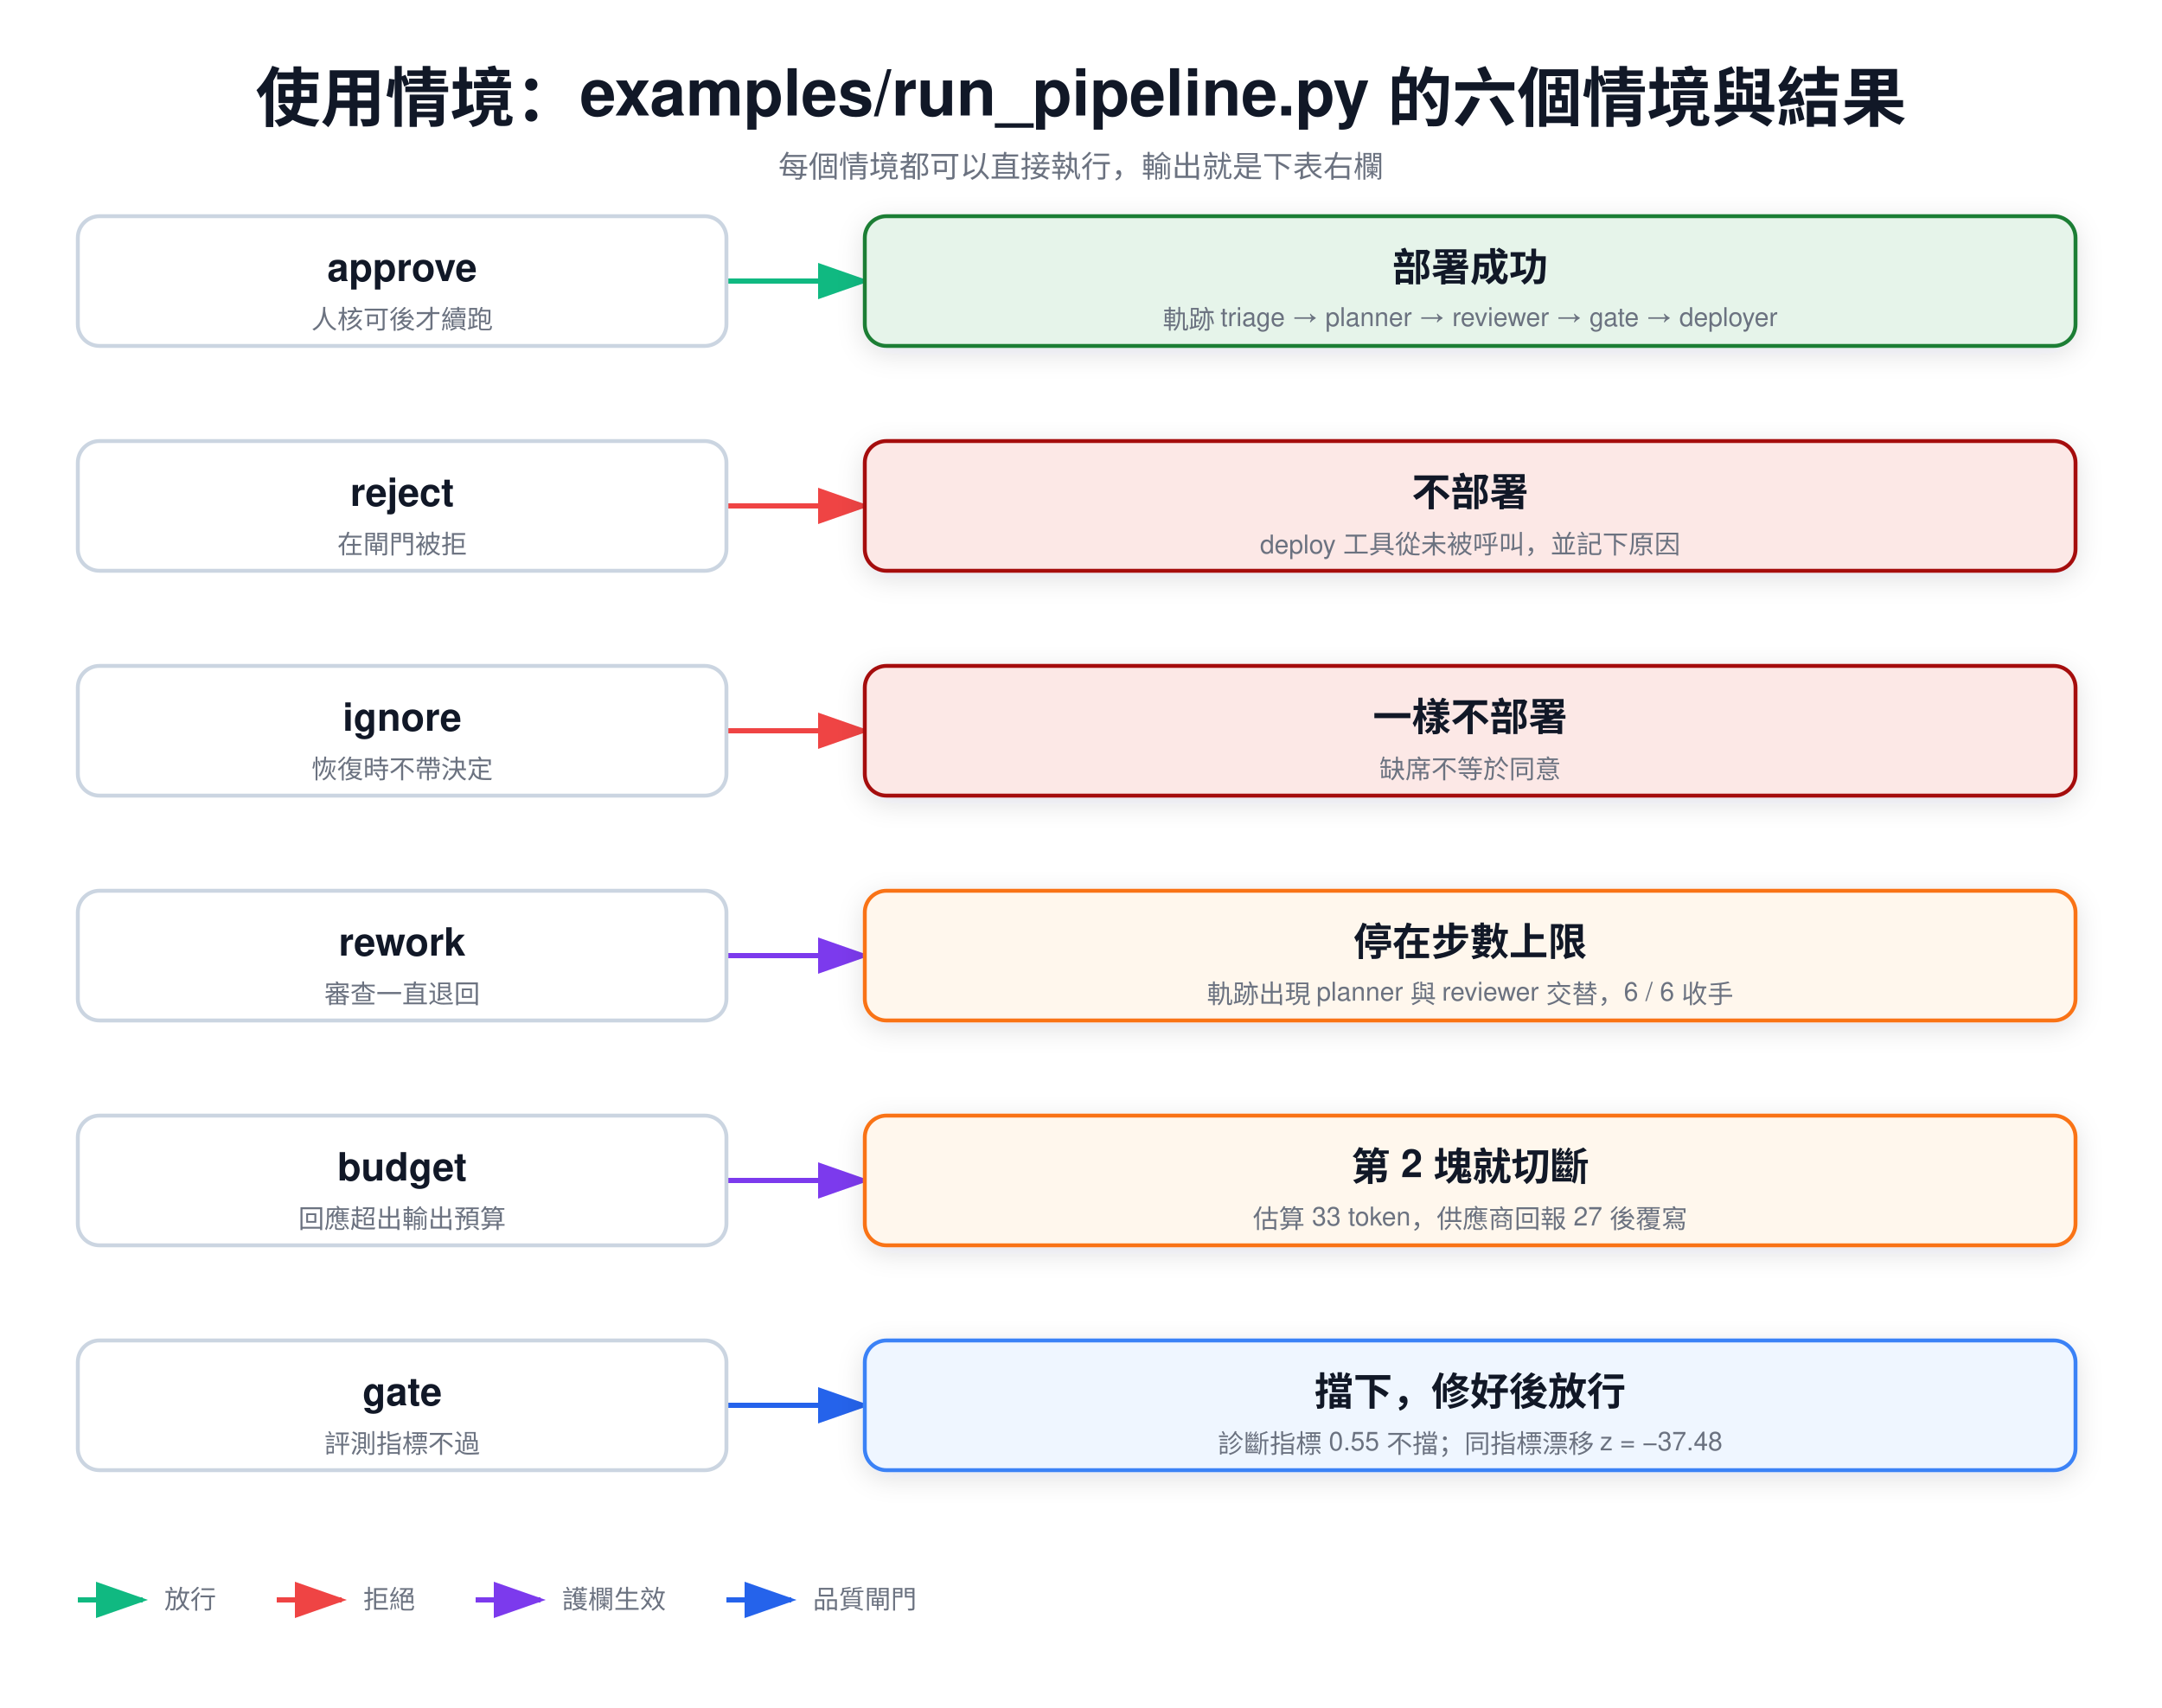
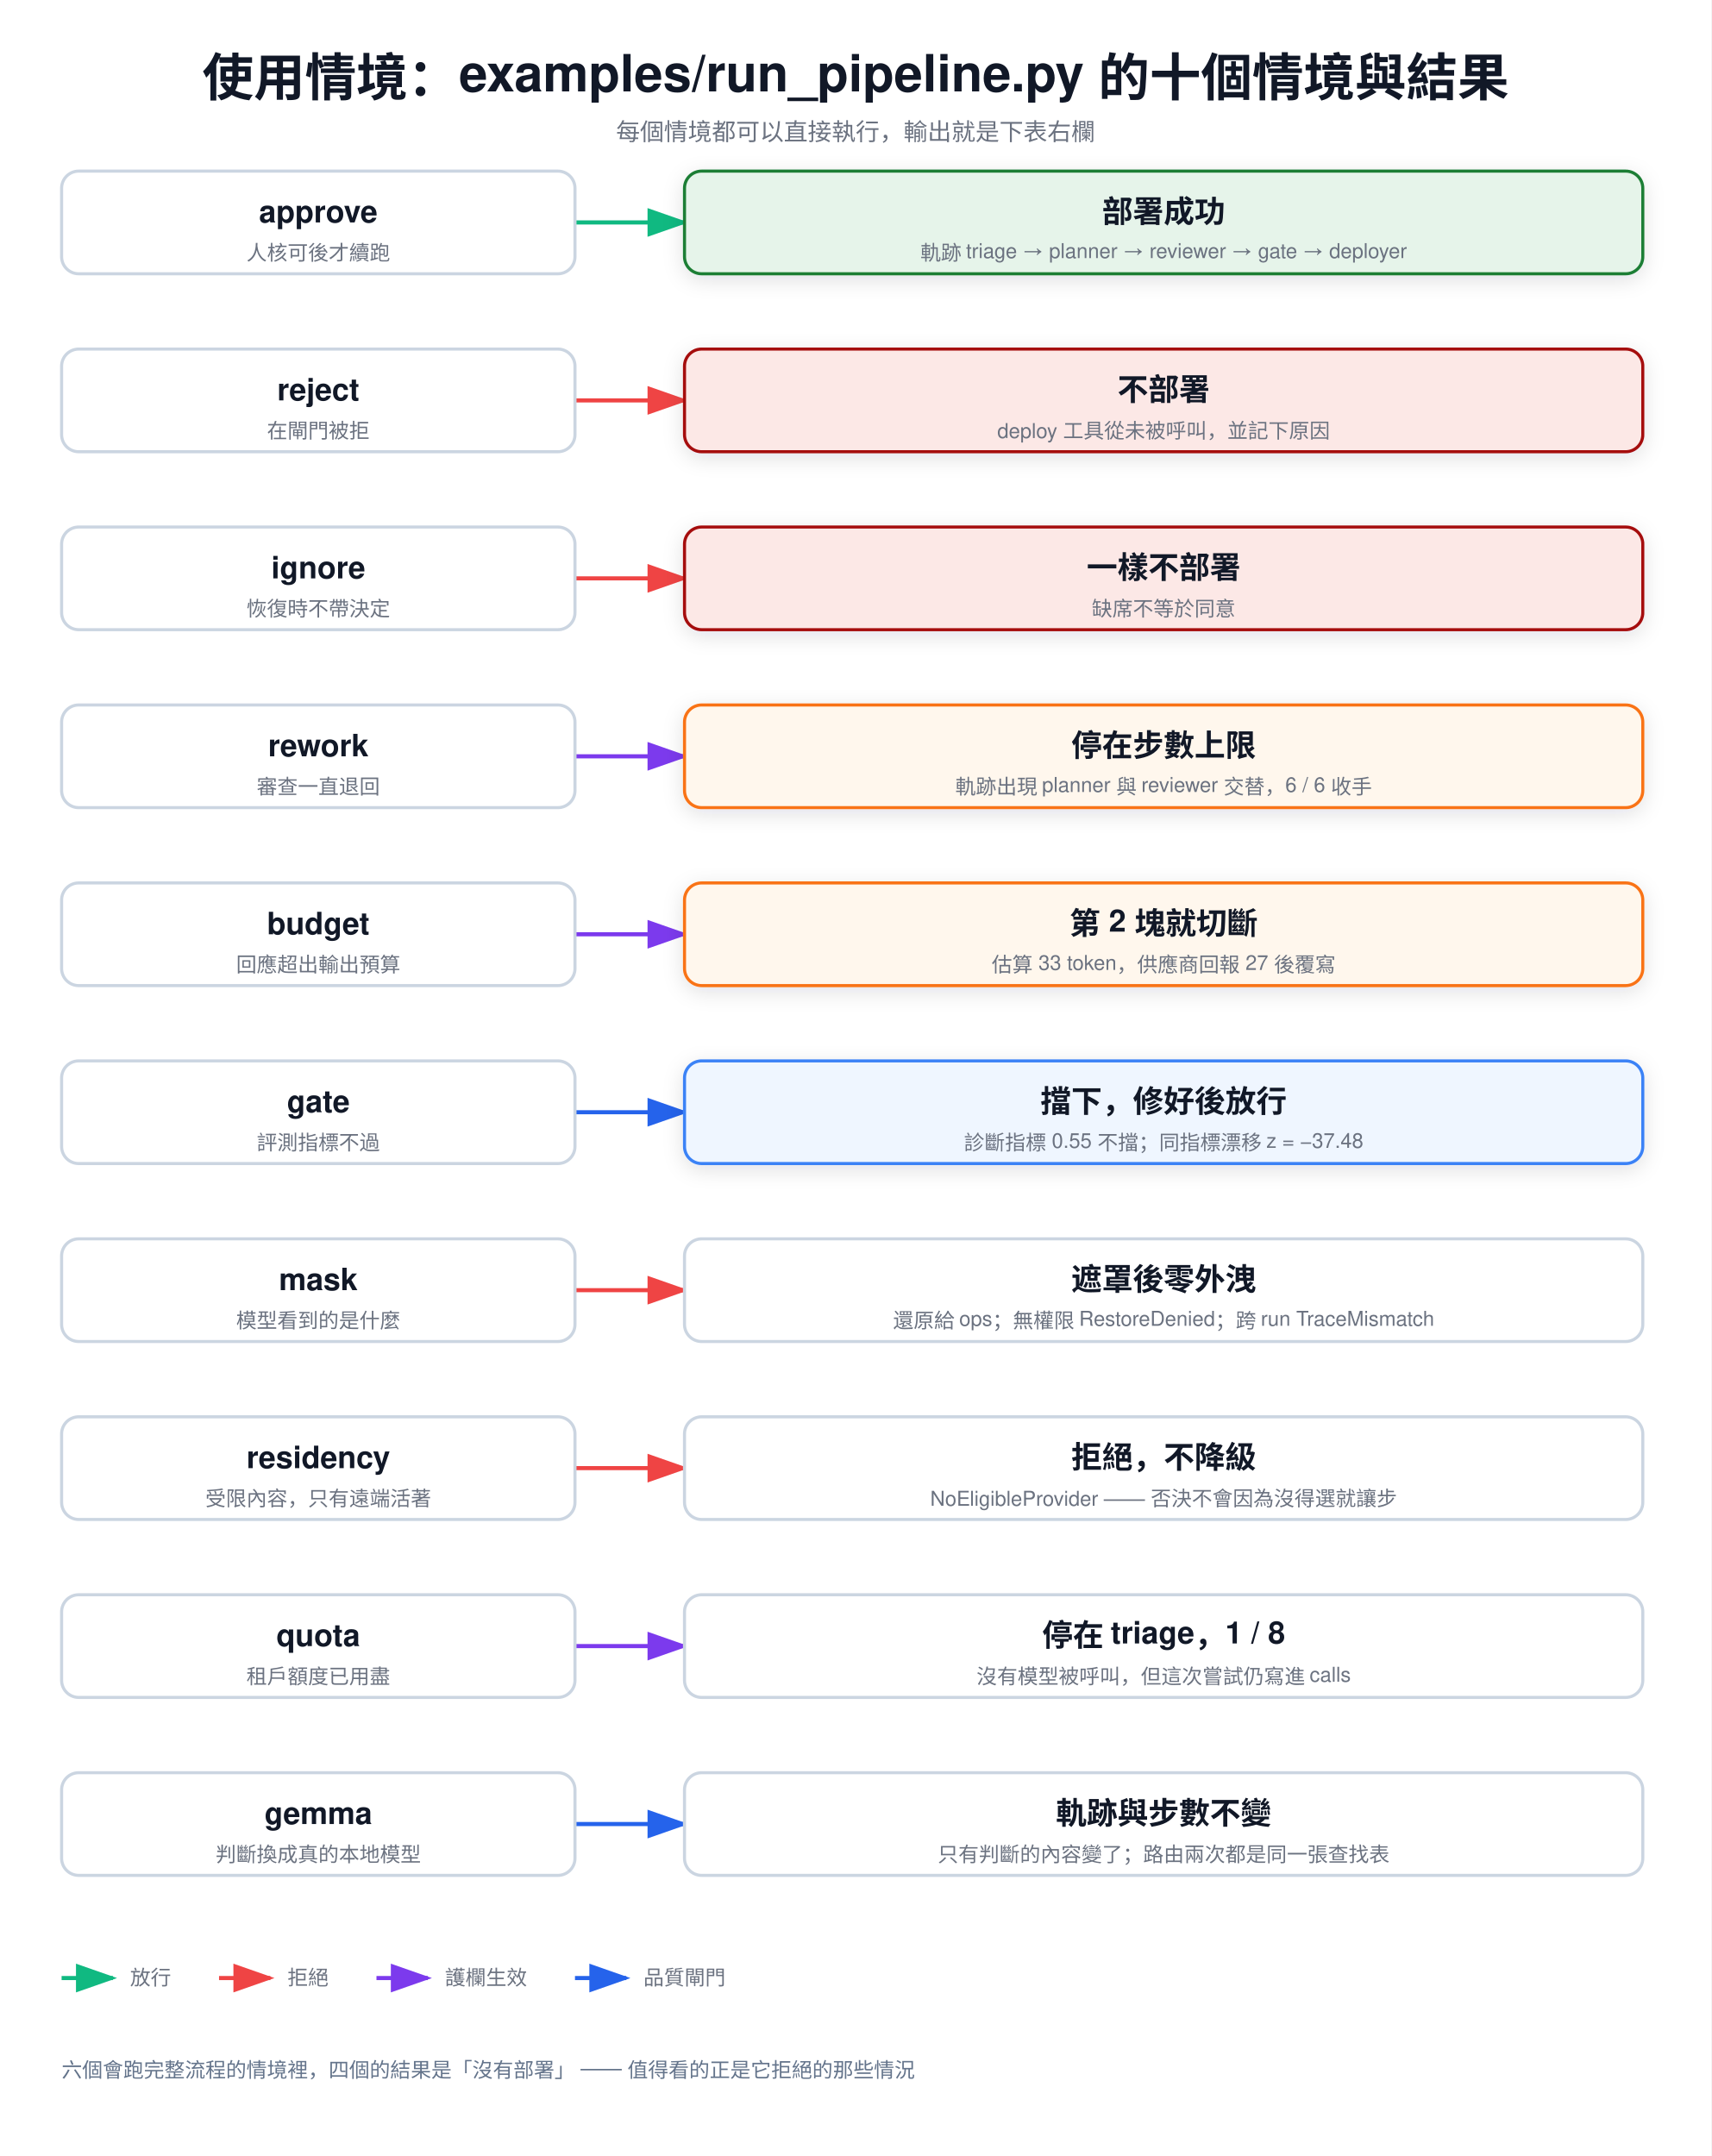
- <svg xmlns="http://www.w3.org/2000/svg" viewBox="0 0 1000 790" width="1000" height="790" data-generator="fireworks-tech-graph" data-schema-version="1" data-text-metrics="heuristic-v1" data-style-id="1" data-visual-theme="Flat Icon" data-diagram-type="architecture" data-motion-scene="" data-semantic-profile="generic" data-semantic-valid="true" data-quality-profile="showcase" data-max-bends-per-edge="2" data-max-total-bends="8" data-max-route-stretch="1.35" data-max-bridged-crossings="0" data-min-node-gap="40.0" data-min-container-gutter="20.0" data-min-label-clearance="4.0" data-min-segment-length="16.0">
+ <svg xmlns="http://www.w3.org/2000/svg" viewBox="0 0 1000 1260" width="1000" height="1260" data-generator="fireworks-tech-graph" data-schema-version="1" data-text-metrics="heuristic-v1" data-style-id="1" data-visual-theme="Flat Icon" data-diagram-type="architecture" data-motion-scene="" data-semantic-profile="generic" data-semantic-valid="true" data-quality-profile="showcase" data-max-bends-per-edge="2" data-max-total-bends="8" data-max-route-stretch="1.35" data-max-bridged-crossings="0" data-min-node-gap="40.0" data-min-container-gutter="20.0" data-min-label-clearance="4.0" data-min-segment-length="16.0">
  <defs>
    <marker id="arrowA" markerWidth="10" markerHeight="7" refX="9" refY="3.5" orient="auto">
      <polygon points="0 0, 10 3.5, 0 7" fill="#7c3aed" />
    </marker>
    <marker id="arrowB" markerWidth="10" markerHeight="7" refX="9" refY="3.5" orient="auto">
      <polygon points="0 0, 10 3.5, 0 7" fill="#10b981" />
    </marker>
    <marker id="arrowC" markerWidth="10" markerHeight="7" refX="9" refY="3.5" orient="auto">
      <polygon points="0 0, 10 3.5, 0 7" fill="#2563eb" />
    </marker>
    <marker id="arrowE" markerWidth="10" markerHeight="7" refX="9" refY="3.5" orient="auto">
      <polygon points="0 0, 10 3.5, 0 7" fill="#f97316" />
    </marker>
    <marker id="arrowF" markerWidth="10" markerHeight="7" refX="9" refY="3.5" orient="auto">
      <polygon points="0 0, 10 3.5, 0 7" fill="#7c3aed" />
    </marker>
    <marker id="arrowG" markerWidth="10" markerHeight="7" refX="9" refY="3.5" orient="auto">
      <polygon points="0 0, 10 3.5, 0 7" fill="#ef4444" />
    </marker>
    <marker id="arrowH" markerWidth="10" markerHeight="7" refX="9" refY="3.5" orient="auto">
      <polygon points="0 0, 10 3.5, 0 7" fill="#6b7280" />
    </marker>
    <filter id="shadowSoft" x="-20%" y="-20%" width="140%" height="160%">
      <feDropShadow dx="0" dy="3" stdDeviation="6" flood-color="#0f172a" flood-opacity="0.12" />
    </filter>
    <filter id="shadowGlass" x="-20%" y="-20%" width="140%" height="160%">
      <feDropShadow dx="0" dy="10" stdDeviation="16" flood-color="#020617" flood-opacity="0.28" />
    </filter>
    <style>
    text { font-family: 'Helvetica Neue', Helvetica, Arial, 'PingFang SC', 'Noto Sans CJK SC', 'Microsoft YaHei', 'Microsoft JhengHei', 'SimHei', sans-serif; }
    .title { font-size: 30px; font-weight: 700; fill: #111827; }
    .subtitle { font-size: 14px; font-weight: 500; fill: #6b7280; }
    .section { font-size: 13px; font-weight: 700; fill: #2563eb; letter-spacing: 1.4px; }
    .section-sub { font-size: 12px; font-weight: 500; fill: #64748b; }
    .node-title { font-weight: 700; fill: #111827; }
    .node-sub { font-weight: 500; fill: #6b7280; }
    .node-type { font-size: 12px; font-weight: 700; fill: #64748b; letter-spacing: 0.08em; }
    .arrow-label { font-size: 12px; font-weight: 600; fill: #6b7280; }
    .legend { font-size: 12px; font-weight: 500; fill: #6b7280; }
    .footnote { font-size: 12px; font-weight: 500; fill: #64748b; }
    .metric-label { font-size: 8.5px; font-weight: 700; fill: #64748b; text-transform: uppercase; }
    .metric-value { font-size: 9.5px; font-weight: 700; fill: #111827; }
    </style>
  </defs>
-   <rect data-graph-role="background" width="1000.0" height="790.0" fill="#ffffff" />
-   <text x="500.0" y="56" text-anchor="middle" class="title">使用情境：examples/run_pipeline.py 的六個情境與結果</text>
+   <rect data-graph-role="background" width="1000.0" height="1260.0" fill="#ffffff" />
+   <text x="500.0" y="56" text-anchor="middle" class="title">使用情境：examples/run_pipeline.py 的十個情境與結果</text>
  <text x="500.0" y="82" text-anchor="middle" class="subtitle">每個情境都可以直接執行，輸出就是下表右欄</text>
  <path id="a1" data-graph-role="edge" data-edge-id="a1" data-source="n1" data-target="r1" data-edge-kind="flow" data-topic-id="" data-flow="write" data-motion-role="" data-motion-stage="" data-motion-order="" data-protocol="" data-via="" data-critical-path-id="" data-critical-hop="" data-critical-hops="" data-critical="false" data-bends="0" data-route-stretch="1.0" data-bridges="" d="M 336,130 L 400,130" fill="none" stroke="#10b981" stroke-width="2.4" stroke-linecap="round" stroke-linejoin="round" marker-end="url(#arrowB)" />
  <path id="a2" data-graph-role="edge" data-edge-id="a2" data-source="n2" data-target="r2" data-edge-kind="flow" data-topic-id="" data-flow="feedback" data-motion-role="" data-motion-stage="" data-motion-order="" data-protocol="" data-via="" data-critical-path-id="" data-critical-hop="" data-critical-hops="" data-critical="false" data-bends="0" data-route-stretch="1.0" data-bridges="" d="M 336,234 L 400,234" fill="none" stroke="#ef4444" stroke-width="2.4" stroke-linecap="round" stroke-linejoin="round" marker-end="url(#arrowG)" />
  <path id="a3" data-graph-role="edge" data-edge-id="a3" data-source="n3" data-target="r3" data-edge-kind="flow" data-topic-id="" data-flow="feedback" data-motion-role="" data-motion-stage="" data-motion-order="" data-protocol="" data-via="" data-critical-path-id="" data-critical-hop="" data-critical-hops="" data-critical="false" data-bends="0" data-route-stretch="1.0" data-bridges="" d="M 336,338 L 400,338" fill="none" stroke="#ef4444" stroke-width="2.4" stroke-linecap="round" stroke-linejoin="round" marker-end="url(#arrowG)" />
  <path id="a4" data-graph-role="edge" data-edge-id="a4" data-source="n4" data-target="r4" data-edge-kind="flow" data-topic-id="" data-flow="control" data-motion-role="" data-motion-stage="" data-motion-order="" data-protocol="" data-via="" data-critical-path-id="" data-critical-hop="" data-critical-hops="" data-critical="false" data-bends="0" data-route-stretch="1.0" data-bridges="" d="M 336,442 L 400,442" fill="none" stroke="#7c3aed" stroke-width="2.4" stroke-linecap="round" stroke-linejoin="round" marker-end="url(#arrowA)" />
  <path id="a5" data-graph-role="edge" data-edge-id="a5" data-source="n5" data-target="r5" data-edge-kind="flow" data-topic-id="" data-flow="control" data-motion-role="" data-motion-stage="" data-motion-order="" data-protocol="" data-via="" data-critical-path-id="" data-critical-hop="" data-critical-hops="" data-critical="false" data-bends="0" data-route-stretch="1.0" data-bridges="" d="M 336,546 L 400,546" fill="none" stroke="#7c3aed" stroke-width="2.4" stroke-linecap="round" stroke-linejoin="round" marker-end="url(#arrowA)" />
  <path id="a6" data-graph-role="edge" data-edge-id="a6" data-source="n6" data-target="r6" data-edge-kind="flow" data-topic-id="" data-flow="read" data-motion-role="" data-motion-stage="" data-motion-order="" data-protocol="" data-via="" data-critical-path-id="" data-critical-hop="" data-critical-hops="" data-critical="false" data-bends="0" data-route-stretch="1.0" data-bridges="" d="M 336,650 L 400,650" fill="none" stroke="#2563eb" stroke-width="2.4" stroke-linecap="round" stroke-linejoin="round" marker-end="url(#arrowC)" />
+   <path id="a7" data-graph-role="edge" data-edge-id="a7" data-source="n7" data-target="r7" data-edge-kind="flow" data-topic-id="" data-flow="feedback" data-motion-role="" data-motion-stage="" data-motion-order="" data-protocol="" data-via="" data-critical-path-id="" data-critical-hop="" data-critical-hops="" data-critical="false" data-bends="0" data-route-stretch="1.0" data-bridges="" d="M 336,754 L 400,754" fill="none" stroke="#ef4444" stroke-width="2.4" stroke-linecap="round" stroke-linejoin="round" marker-end="url(#arrowG)" />
+   <path id="a8" data-graph-role="edge" data-edge-id="a8" data-source="n8" data-target="r8" data-edge-kind="flow" data-topic-id="" data-flow="feedback" data-motion-role="" data-motion-stage="" data-motion-order="" data-protocol="" data-via="" data-critical-path-id="" data-critical-hop="" data-critical-hops="" data-critical="false" data-bends="0" data-route-stretch="1.0" data-bridges="" d="M 336,858 L 400,858" fill="none" stroke="#ef4444" stroke-width="2.4" stroke-linecap="round" stroke-linejoin="round" marker-end="url(#arrowG)" />
+   <path id="a9" data-graph-role="edge" data-edge-id="a9" data-source="n9" data-target="r9" data-edge-kind="flow" data-topic-id="" data-flow="control" data-motion-role="" data-motion-stage="" data-motion-order="" data-protocol="" data-via="" data-critical-path-id="" data-critical-hop="" data-critical-hops="" data-critical="false" data-bends="0" data-route-stretch="1.0" data-bridges="" d="M 336,962 L 400,962" fill="none" stroke="#7c3aed" stroke-width="2.4" stroke-linecap="round" stroke-linejoin="round" marker-end="url(#arrowA)" />
+   <path id="a10" data-graph-role="edge" data-edge-id="a10" data-source="n10" data-target="r10" data-edge-kind="flow" data-topic-id="" data-flow="read" data-motion-role="" data-motion-stage="" data-motion-order="" data-protocol="" data-via="" data-critical-path-id="" data-critical-hop="" data-critical-hops="" data-critical="false" data-bends="0" data-route-stretch="1.0" data-bridges="" d="M 336,1066 L 400,1066" fill="none" stroke="#2563eb" stroke-width="2.4" stroke-linecap="round" stroke-linejoin="round" marker-end="url(#arrowC)" />
  <g id="node-n1" data-graph-role="node" data-node-id="n1" data-semantic-role="rect" data-motion-role="" data-motion-stage="" data-motion-order="" data-parent="" data-deployment-id="" data-topic-id="" data-span-id="" data-station-order="" data-status="" data-start-ms="" data-duration-ms="" data-parent-span="" data-graph-bounds="36,100,336,160">
    <rect x="36.0" y="100.0" width="300.0" height="60.0" rx="10.0" fill="#ffffff" stroke="#cbd5e1" stroke-width="1.8" />
    <text data-text-role="title" data-full-text="approve" data-text-max-width="276.0" x="186.0" y="130.0" text-anchor="middle" class="node-title" font-size="18">approve</text>
    <text data-text-role="subtitle" data-full-text="人核可後才續跑" data-text-max-width="276.0" x="186.0" y="152.0" text-anchor="middle" class="node-sub" font-size="12">人核可後才續跑</text>
  </g>
  <g id="node-r1" data-graph-role="node" data-node-id="r1" data-semantic-role="rect" data-motion-role="" data-motion-stage="" data-motion-order="" data-parent="" data-deployment-id="" data-topic-id="" data-span-id="" data-station-order="" data-status="" data-start-ms="" data-duration-ms="" data-parent-span="" data-graph-bounds="400,100,960,160">
    <rect x="400.0" y="100.0" width="560.0" height="60.0" rx="10.0" fill="#e6f4ea" stroke="#1e7e34" stroke-width="1.8" filter="url(#shadowSoft)" />
    <text data-text-role="title" data-full-text="部署成功" data-text-max-width="536.0" x="680.0" y="130.0" text-anchor="middle" class="node-title" font-size="18">部署成功</text>
    <text data-text-role="subtitle" data-full-text="軌跡 triage → planner → reviewer → gate → deployer" data-text-max-width="536.0" x="680.0" y="152.0" text-anchor="middle" class="node-sub" font-size="12">軌跡 triage → planner → reviewer → gate → deployer</text>
  </g>
  <g id="node-n2" data-graph-role="node" data-node-id="n2" data-semantic-role="rect" data-motion-role="" data-motion-stage="" data-motion-order="" data-parent="" data-deployment-id="" data-topic-id="" data-span-id="" data-station-order="" data-status="" data-start-ms="" data-duration-ms="" data-parent-span="" data-graph-bounds="36,204,336,264">
    <rect x="36.0" y="204.0" width="300.0" height="60.0" rx="10.0" fill="#ffffff" stroke="#cbd5e1" stroke-width="1.8" />
    <text data-text-role="title" data-full-text="reject" data-text-max-width="276.0" x="186.0" y="234.0" text-anchor="middle" class="node-title" font-size="18">reject</text>
    <text data-text-role="subtitle" data-full-text="在閘門被拒" data-text-max-width="276.0" x="186.0" y="256.0" text-anchor="middle" class="node-sub" font-size="12">在閘門被拒</text>
  </g>
  <g id="node-r2" data-graph-role="node" data-node-id="r2" data-semantic-role="rect" data-motion-role="" data-motion-stage="" data-motion-order="" data-parent="" data-deployment-id="" data-topic-id="" data-span-id="" data-station-order="" data-status="" data-start-ms="" data-duration-ms="" data-parent-span="" data-graph-bounds="400,204,960,264">
    <rect x="400.0" y="204.0" width="560.0" height="60.0" rx="10.0" fill="#fce8e6" stroke="#a50e0e" stroke-width="1.8" filter="url(#shadowSoft)" />
    <text data-text-role="title" data-full-text="不部署" data-text-max-width="536.0" x="680.0" y="234.0" text-anchor="middle" class="node-title" font-size="18">不部署</text>
    <text data-text-role="subtitle" data-full-text="deploy 工具從未被呼叫，並記下原因" data-text-max-width="536.0" x="680.0" y="256.0" text-anchor="middle" class="node-sub" font-size="12">deploy 工具從未被呼叫，並記下原因</text>
  </g>
  <g id="node-n3" data-graph-role="node" data-node-id="n3" data-semantic-role="rect" data-motion-role="" data-motion-stage="" data-motion-order="" data-parent="" data-deployment-id="" data-topic-id="" data-span-id="" data-station-order="" data-status="" data-start-ms="" data-duration-ms="" data-parent-span="" data-graph-bounds="36,308,336,368">
    <rect x="36.0" y="308.0" width="300.0" height="60.0" rx="10.0" fill="#ffffff" stroke="#cbd5e1" stroke-width="1.8" />
    <text data-text-role="title" data-full-text="ignore" data-text-max-width="276.0" x="186.0" y="338.0" text-anchor="middle" class="node-title" font-size="18">ignore</text>
    <text data-text-role="subtitle" data-full-text="恢復時不帶決定" data-text-max-width="276.0" x="186.0" y="360.0" text-anchor="middle" class="node-sub" font-size="12">恢復時不帶決定</text>
  </g>
  <g id="node-r3" data-graph-role="node" data-node-id="r3" data-semantic-role="rect" data-motion-role="" data-motion-stage="" data-motion-order="" data-parent="" data-deployment-id="" data-topic-id="" data-span-id="" data-station-order="" data-status="" data-start-ms="" data-duration-ms="" data-parent-span="" data-graph-bounds="400,308,960,368">
    <rect x="400.0" y="308.0" width="560.0" height="60.0" rx="10.0" fill="#fce8e6" stroke="#a50e0e" stroke-width="1.8" filter="url(#shadowSoft)" />
    <text data-text-role="title" data-full-text="一樣不部署" data-text-max-width="536.0" x="680.0" y="338.0" text-anchor="middle" class="node-title" font-size="18">一樣不部署</text>
    <text data-text-role="subtitle" data-full-text="缺席不等於同意" data-text-max-width="536.0" x="680.0" y="360.0" text-anchor="middle" class="node-sub" font-size="12">缺席不等於同意</text>
  </g>
  <g id="node-n4" data-graph-role="node" data-node-id="n4" data-semantic-role="rect" data-motion-role="" data-motion-stage="" data-motion-order="" data-parent="" data-deployment-id="" data-topic-id="" data-span-id="" data-station-order="" data-status="" data-start-ms="" data-duration-ms="" data-parent-span="" data-graph-bounds="36,412,336,472">
    <rect x="36.0" y="412.0" width="300.0" height="60.0" rx="10.0" fill="#ffffff" stroke="#cbd5e1" stroke-width="1.8" />
    <text data-text-role="title" data-full-text="rework" data-text-max-width="276.0" x="186.0" y="442.0" text-anchor="middle" class="node-title" font-size="18">rework</text>
    <text data-text-role="subtitle" data-full-text="審查一直退回" data-text-max-width="276.0" x="186.0" y="464.0" text-anchor="middle" class="node-sub" font-size="12">審查一直退回</text>
  </g>
  <g id="node-r4" data-graph-role="node" data-node-id="r4" data-semantic-role="rect" data-motion-role="" data-motion-stage="" data-motion-order="" data-parent="" data-deployment-id="" data-topic-id="" data-span-id="" data-station-order="" data-status="" data-start-ms="" data-duration-ms="" data-parent-span="" data-graph-bounds="400,412,960,472">
    <rect x="400.0" y="412.0" width="560.0" height="60.0" rx="10.0" fill="#fff7ed" stroke="#f97316" stroke-width="1.8" filter="url(#shadowSoft)" />
    <text data-text-role="title" data-full-text="停在步數上限" data-text-max-width="536.0" x="680.0" y="442.0" text-anchor="middle" class="node-title" font-size="18">停在步數上限</text>
    <text data-text-role="subtitle" data-full-text="軌跡出現 planner 與 reviewer 交替，6 / 6 收手" data-text-max-width="536.0" x="680.0" y="464.0" text-anchor="middle" class="node-sub" font-size="12">軌跡出現 planner 與 reviewer 交替，6 / 6 收手</text>
  </g>
  <g id="node-n5" data-graph-role="node" data-node-id="n5" data-semantic-role="rect" data-motion-role="" data-motion-stage="" data-motion-order="" data-parent="" data-deployment-id="" data-topic-id="" data-span-id="" data-station-order="" data-status="" data-start-ms="" data-duration-ms="" data-parent-span="" data-graph-bounds="36,516,336,576">
    <rect x="36.0" y="516.0" width="300.0" height="60.0" rx="10.0" fill="#ffffff" stroke="#cbd5e1" stroke-width="1.8" />
    <text data-text-role="title" data-full-text="budget" data-text-max-width="276.0" x="186.0" y="546.0" text-anchor="middle" class="node-title" font-size="18">budget</text>
    <text data-text-role="subtitle" data-full-text="回應超出輸出預算" data-text-max-width="276.0" x="186.0" y="568.0" text-anchor="middle" class="node-sub" font-size="12">回應超出輸出預算</text>
  </g>
  <g id="node-r5" data-graph-role="node" data-node-id="r5" data-semantic-role="rect" data-motion-role="" data-motion-stage="" data-motion-order="" data-parent="" data-deployment-id="" data-topic-id="" data-span-id="" data-station-order="" data-status="" data-start-ms="" data-duration-ms="" data-parent-span="" data-graph-bounds="400,516,960,576">
    <rect x="400.0" y="516.0" width="560.0" height="60.0" rx="10.0" fill="#fff7ed" stroke="#f97316" stroke-width="1.8" filter="url(#shadowSoft)" />
    <text data-text-role="title" data-full-text="第 2 塊就切斷" data-text-max-width="536.0" x="680.0" y="546.0" text-anchor="middle" class="node-title" font-size="18">第 2 塊就切斷</text>
    <text data-text-role="subtitle" data-full-text="估算 33 token，供應商回報 27 後覆寫" data-text-max-width="536.0" x="680.0" y="568.0" text-anchor="middle" class="node-sub" font-size="12">估算 33 token，供應商回報 27 後覆寫</text>
  </g>
  <g id="node-n6" data-graph-role="node" data-node-id="n6" data-semantic-role="rect" data-motion-role="" data-motion-stage="" data-motion-order="" data-parent="" data-deployment-id="" data-topic-id="" data-span-id="" data-station-order="" data-status="" data-start-ms="" data-duration-ms="" data-parent-span="" data-graph-bounds="36,620,336,680">
    <rect x="36.0" y="620.0" width="300.0" height="60.0" rx="10.0" fill="#ffffff" stroke="#cbd5e1" stroke-width="1.8" />
    <text data-text-role="title" data-full-text="gate" data-text-max-width="276.0" x="186.0" y="650.0" text-anchor="middle" class="node-title" font-size="18">gate</text>
    <text data-text-role="subtitle" data-full-text="評測指標不過" data-text-max-width="276.0" x="186.0" y="672.0" text-anchor="middle" class="node-sub" font-size="12">評測指標不過</text>
  </g>
  <g id="node-r6" data-graph-role="node" data-node-id="r6" data-semantic-role="rect" data-motion-role="" data-motion-stage="" data-motion-order="" data-parent="" data-deployment-id="" data-topic-id="" data-span-id="" data-station-order="" data-status="" data-start-ms="" data-duration-ms="" data-parent-span="" data-graph-bounds="400,620,960,680">
    <rect x="400.0" y="620.0" width="560.0" height="60.0" rx="10.0" fill="#eff6ff" stroke="#3b82f6" stroke-width="1.8" filter="url(#shadowSoft)" />
    <text data-text-role="title" data-full-text="擋下，修好後放行" data-text-max-width="536.0" x="680.0" y="650.0" text-anchor="middle" class="node-title" font-size="18">擋下，修好後放行</text>
    <text data-text-role="subtitle" data-full-text="診斷指標 0.55 不擋；同指標漂移 z = −37.48" data-text-max-width="536.0" x="680.0" y="672.0" text-anchor="middle" class="node-sub" font-size="12">診斷指標 0.55 不擋；同指標漂移 z = −37.48</text>
  </g>
+   <g id="node-n7" data-graph-role="node" data-node-id="n7" data-semantic-role="rect" data-motion-role="" data-motion-stage="" data-motion-order="" data-parent="" data-deployment-id="" data-topic-id="" data-span-id="" data-station-order="" data-status="" data-start-ms="" data-duration-ms="" data-parent-span="" data-graph-bounds="36,724,336,784">
+     <rect x="36.0" y="724.0" width="300.0" height="60.0" rx="10.0" fill="#ffffff" stroke="#cbd5e1" stroke-width="1.8" />
+     <text data-text-role="title" data-full-text="mask" data-text-max-width="276.0" x="186.0" y="754.0" text-anchor="middle" class="node-title" font-size="18">mask</text>
+     <text data-text-role="subtitle" data-full-text="模型看到的是什麼" data-text-max-width="276.0" x="186.0" y="776.0" text-anchor="middle" class="node-sub" font-size="12">模型看到的是什麼</text>
+   </g>
+   <g id="node-r7" data-graph-role="node" data-node-id="r7" data-semantic-role="rect" data-motion-role="" data-motion-stage="" data-motion-order="" data-parent="" data-deployment-id="" data-topic-id="" data-span-id="" data-station-order="" data-status="" data-start-ms="" data-duration-ms="" data-parent-span="" data-graph-bounds="400,724,960,784">
+     <rect x="400.0" y="724.0" width="560.0" height="60.0" rx="10.0" fill="#ffffff" stroke="#cbd5e1" stroke-width="1.8" />
+     <text data-text-role="title" data-full-text="遮罩後零外洩" data-text-max-width="536.0" x="680.0" y="754.0" text-anchor="middle" class="node-title" font-size="18">遮罩後零外洩</text>
+     <text data-text-role="subtitle" data-full-text="還原給 ops；無權限 RestoreDenied；跨 run TraceMismatch" data-text-max-width="536.0" x="680.0" y="776.0" text-anchor="middle" class="node-sub" font-size="12">還原給 ops；無權限 RestoreDenied；跨 run TraceMismatch</text>
+   </g>
+   <g id="node-n8" data-graph-role="node" data-node-id="n8" data-semantic-role="rect" data-motion-role="" data-motion-stage="" data-motion-order="" data-parent="" data-deployment-id="" data-topic-id="" data-span-id="" data-station-order="" data-status="" data-start-ms="" data-duration-ms="" data-parent-span="" data-graph-bounds="36,828,336,888">
+     <rect x="36.0" y="828.0" width="300.0" height="60.0" rx="10.0" fill="#ffffff" stroke="#cbd5e1" stroke-width="1.8" />
+     <text data-text-role="title" data-full-text="residency" data-text-max-width="276.0" x="186.0" y="858.0" text-anchor="middle" class="node-title" font-size="18">residency</text>
+     <text data-text-role="subtitle" data-full-text="受限內容，只有遠端活著" data-text-max-width="276.0" x="186.0" y="880.0" text-anchor="middle" class="node-sub" font-size="12">受限內容，只有遠端活著</text>
+   </g>
+   <g id="node-r8" data-graph-role="node" data-node-id="r8" data-semantic-role="rect" data-motion-role="" data-motion-stage="" data-motion-order="" data-parent="" data-deployment-id="" data-topic-id="" data-span-id="" data-station-order="" data-status="" data-start-ms="" data-duration-ms="" data-parent-span="" data-graph-bounds="400,828,960,888">
+     <rect x="400.0" y="828.0" width="560.0" height="60.0" rx="10.0" fill="#ffffff" stroke="#cbd5e1" stroke-width="1.8" />
+     <text data-text-role="title" data-full-text="拒絕，不降級" data-text-max-width="536.0" x="680.0" y="858.0" text-anchor="middle" class="node-title" font-size="18">拒絕，不降級</text>
+     <text data-text-role="subtitle" data-full-text="NoEligibleProvider —— 否決不會因為沒得選就讓步" data-text-max-width="536.0" x="680.0" y="880.0" text-anchor="middle" class="node-sub" font-size="12">NoEligibleProvider —— 否決不會因為沒得選就讓步</text>
+   </g>
+   <g id="node-n9" data-graph-role="node" data-node-id="n9" data-semantic-role="rect" data-motion-role="" data-motion-stage="" data-motion-order="" data-parent="" data-deployment-id="" data-topic-id="" data-span-id="" data-station-order="" data-status="" data-start-ms="" data-duration-ms="" data-parent-span="" data-graph-bounds="36,932,336,992">
+     <rect x="36.0" y="932.0" width="300.0" height="60.0" rx="10.0" fill="#ffffff" stroke="#cbd5e1" stroke-width="1.8" />
+     <text data-text-role="title" data-full-text="quota" data-text-max-width="276.0" x="186.0" y="962.0" text-anchor="middle" class="node-title" font-size="18">quota</text>
+     <text data-text-role="subtitle" data-full-text="租戶額度已用盡" data-text-max-width="276.0" x="186.0" y="984.0" text-anchor="middle" class="node-sub" font-size="12">租戶額度已用盡</text>
+   </g>
+   <g id="node-r9" data-graph-role="node" data-node-id="r9" data-semantic-role="rect" data-motion-role="" data-motion-stage="" data-motion-order="" data-parent="" data-deployment-id="" data-topic-id="" data-span-id="" data-station-order="" data-status="" data-start-ms="" data-duration-ms="" data-parent-span="" data-graph-bounds="400,932,960,992">
+     <rect x="400.0" y="932.0" width="560.0" height="60.0" rx="10.0" fill="#ffffff" stroke="#cbd5e1" stroke-width="1.8" />
+     <text data-text-role="title" data-full-text="停在 triage，1 / 8" data-text-max-width="536.0" x="680.0" y="962.0" text-anchor="middle" class="node-title" font-size="18">停在 triage，1 / 8</text>
+     <text data-text-role="subtitle" data-full-text="沒有模型被呼叫，但這次嘗試仍寫進 calls" data-text-max-width="536.0" x="680.0" y="984.0" text-anchor="middle" class="node-sub" font-size="12">沒有模型被呼叫，但這次嘗試仍寫進 calls</text>
+   </g>
+   <g id="node-n10" data-graph-role="node" data-node-id="n10" data-semantic-role="rect" data-motion-role="" data-motion-stage="" data-motion-order="" data-parent="" data-deployment-id="" data-topic-id="" data-span-id="" data-station-order="" data-status="" data-start-ms="" data-duration-ms="" data-parent-span="" data-graph-bounds="36,1036,336,1096">
+     <rect x="36.0" y="1036.0" width="300.0" height="60.0" rx="10.0" fill="#ffffff" stroke="#cbd5e1" stroke-width="1.8" />
+     <text data-text-role="title" data-full-text="gemma" data-text-max-width="276.0" x="186.0" y="1066.0" text-anchor="middle" class="node-title" font-size="18">gemma</text>
+     <text data-text-role="subtitle" data-full-text="判斷換成真的本地模型" data-text-max-width="276.0" x="186.0" y="1088.0" text-anchor="middle" class="node-sub" font-size="12">判斷換成真的本地模型</text>
+   </g>
+   <g id="node-r10" data-graph-role="node" data-node-id="r10" data-semantic-role="rect" data-motion-role="" data-motion-stage="" data-motion-order="" data-parent="" data-deployment-id="" data-topic-id="" data-span-id="" data-station-order="" data-status="" data-start-ms="" data-duration-ms="" data-parent-span="" data-graph-bounds="400,1036,960,1096">
+     <rect x="400.0" y="1036.0" width="560.0" height="60.0" rx="10.0" fill="#ffffff" stroke="#cbd5e1" stroke-width="1.8" />
+     <text data-text-role="title" data-full-text="軌跡與步數不變" data-text-max-width="536.0" x="680.0" y="1066.0" text-anchor="middle" class="node-title" font-size="18">軌跡與步數不變</text>
+     <text data-text-role="subtitle" data-full-text="只有判斷的內容變了；路由兩次都是同一張查找表" data-text-max-width="536.0" x="680.0" y="1088.0" text-anchor="middle" class="node-sub" font-size="12">只有判斷的內容變了；路由兩次都是同一張查找表</text>
+   </g>
  <g id="legend" data-graph-role="legend">
-     <rect id="legend-zone" data-graph-role="reserved" data-reserved-kind="legend" x="26" y="726" width="418" height="46" rx="10" fill="none" stroke="none" />
-     <line data-graph-role="decoration" x1="36.0" y1="740.0" x2="66.0" y2="740.0" stroke="#10b981" stroke-width="2.4" marker-end="url(#arrowB)" />
-     <text data-graph-role="decoration" x="76.0" y="744.0" class="legend">放行</text>
-     <line data-graph-role="decoration" x1="128.0" y1="740.0" x2="158.0" y2="740.0" stroke="#ef4444" stroke-width="2.4" marker-end="url(#arrowG)" />
-     <text data-graph-role="decoration" x="168.0" y="744.0" class="legend">拒絕</text>
-     <line data-graph-role="decoration" x1="220.0" y1="740.0" x2="250.0" y2="740.0" stroke="#7c3aed" stroke-width="2.4" marker-end="url(#arrowA)" />
-     <text data-graph-role="decoration" x="260.0" y="744.0" class="legend">護欄生效</text>
-     <line data-graph-role="decoration" x1="336.0" y1="740.0" x2="366.0" y2="740.0" stroke="#2563eb" stroke-width="2.4" marker-end="url(#arrowC)" />
-     <text data-graph-role="decoration" x="376.0" y="744.0" class="legend">品質閘門</text>
+     <rect id="legend-zone" data-graph-role="reserved" data-reserved-kind="legend" x="26" y="1142" width="418" height="46" rx="10" fill="none" stroke="none" />
+     <line data-graph-role="decoration" x1="36.0" y1="1156.0" x2="66.0" y2="1156.0" stroke="#10b981" stroke-width="2.4" marker-end="url(#arrowB)" />
+     <text data-graph-role="decoration" x="76.0" y="1160.0" class="legend">放行</text>
+     <line data-graph-role="decoration" x1="128.0" y1="1156.0" x2="158.0" y2="1156.0" stroke="#ef4444" stroke-width="2.4" marker-end="url(#arrowG)" />
+     <text data-graph-role="decoration" x="168.0" y="1160.0" class="legend">拒絕</text>
+     <line data-graph-role="decoration" x1="220.0" y1="1156.0" x2="250.0" y2="1156.0" stroke="#7c3aed" stroke-width="2.4" marker-end="url(#arrowA)" />
+     <text data-graph-role="decoration" x="260.0" y="1160.0" class="legend">護欄生效</text>
+     <line data-graph-role="decoration" x1="336.0" y1="1156.0" x2="366.0" y2="1156.0" stroke="#2563eb" stroke-width="2.4" marker-end="url(#arrowC)" />
+     <text data-graph-role="decoration" x="376.0" y="1160.0" class="legend">品質閘門</text>
+   </g>
+   <g id="footer" data-graph-role="reserved" data-graph-bounds="36,1202,337,1218">
+     <text x="36.0" y="1214.0" class="footnote">六個會跑完整流程的情境裡，四個的結果是「沒有部署」 —— 值得看的正是它拒絕的那些情況</text>
  </g>
</svg>
